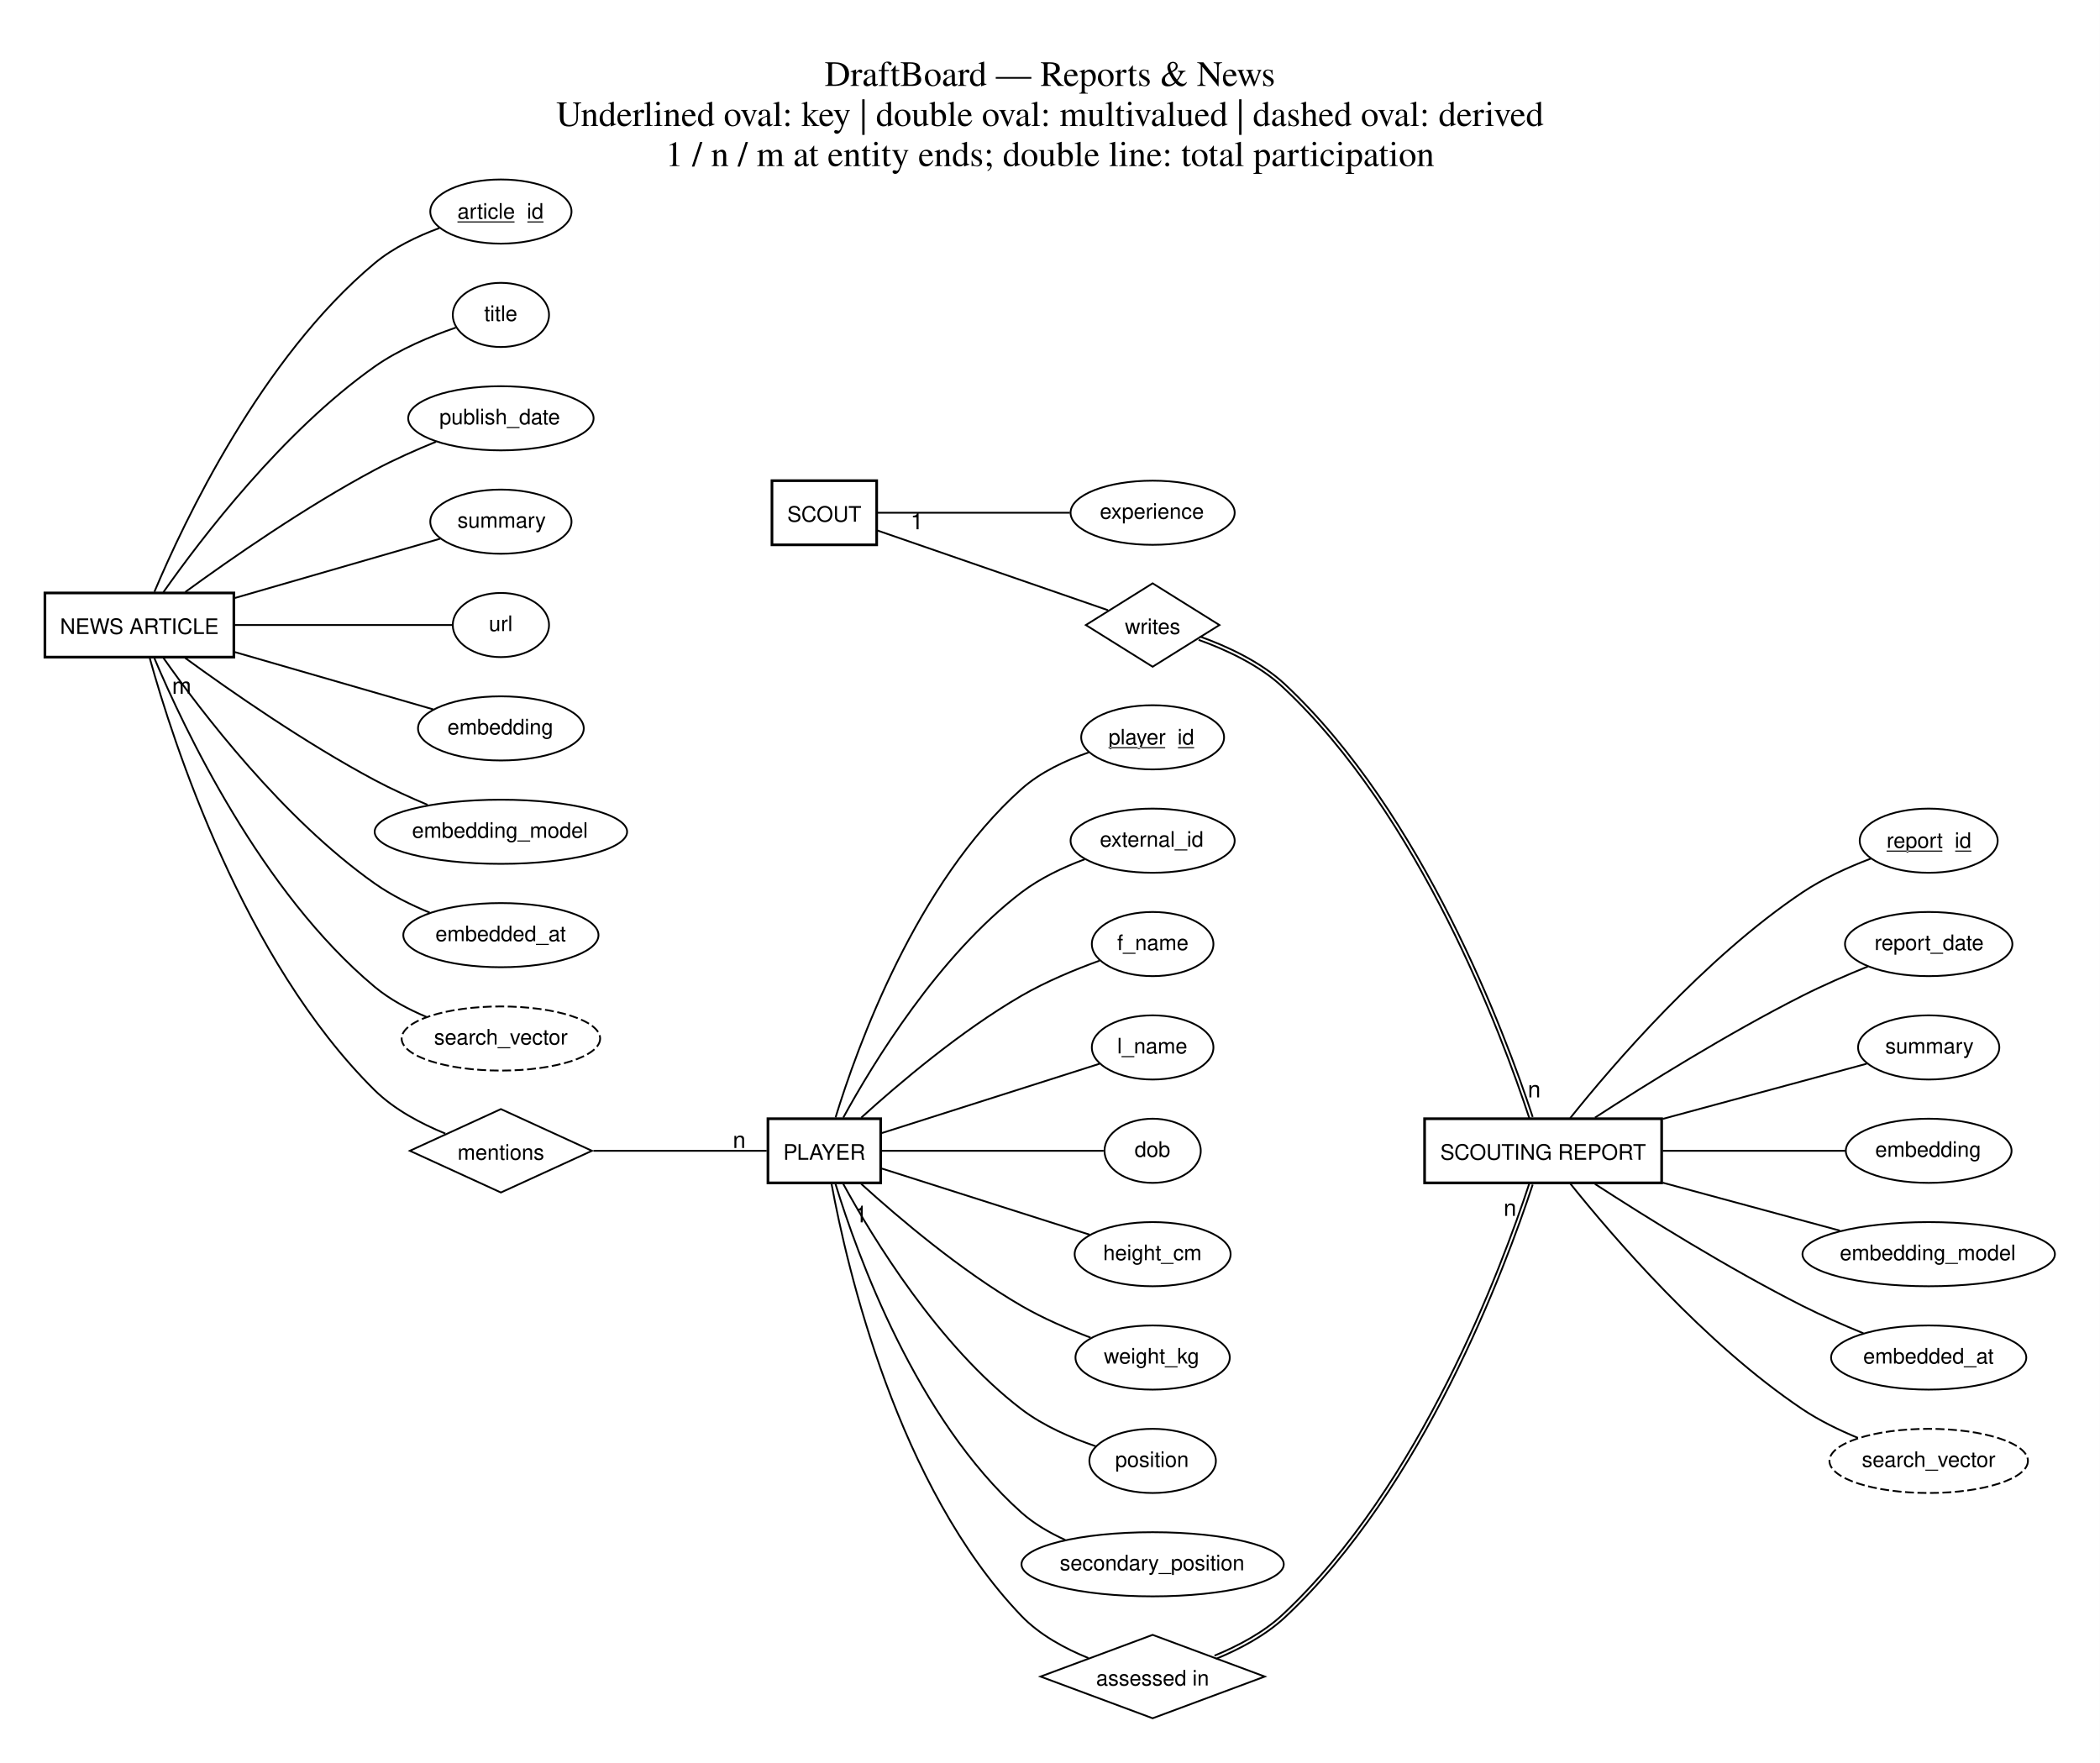
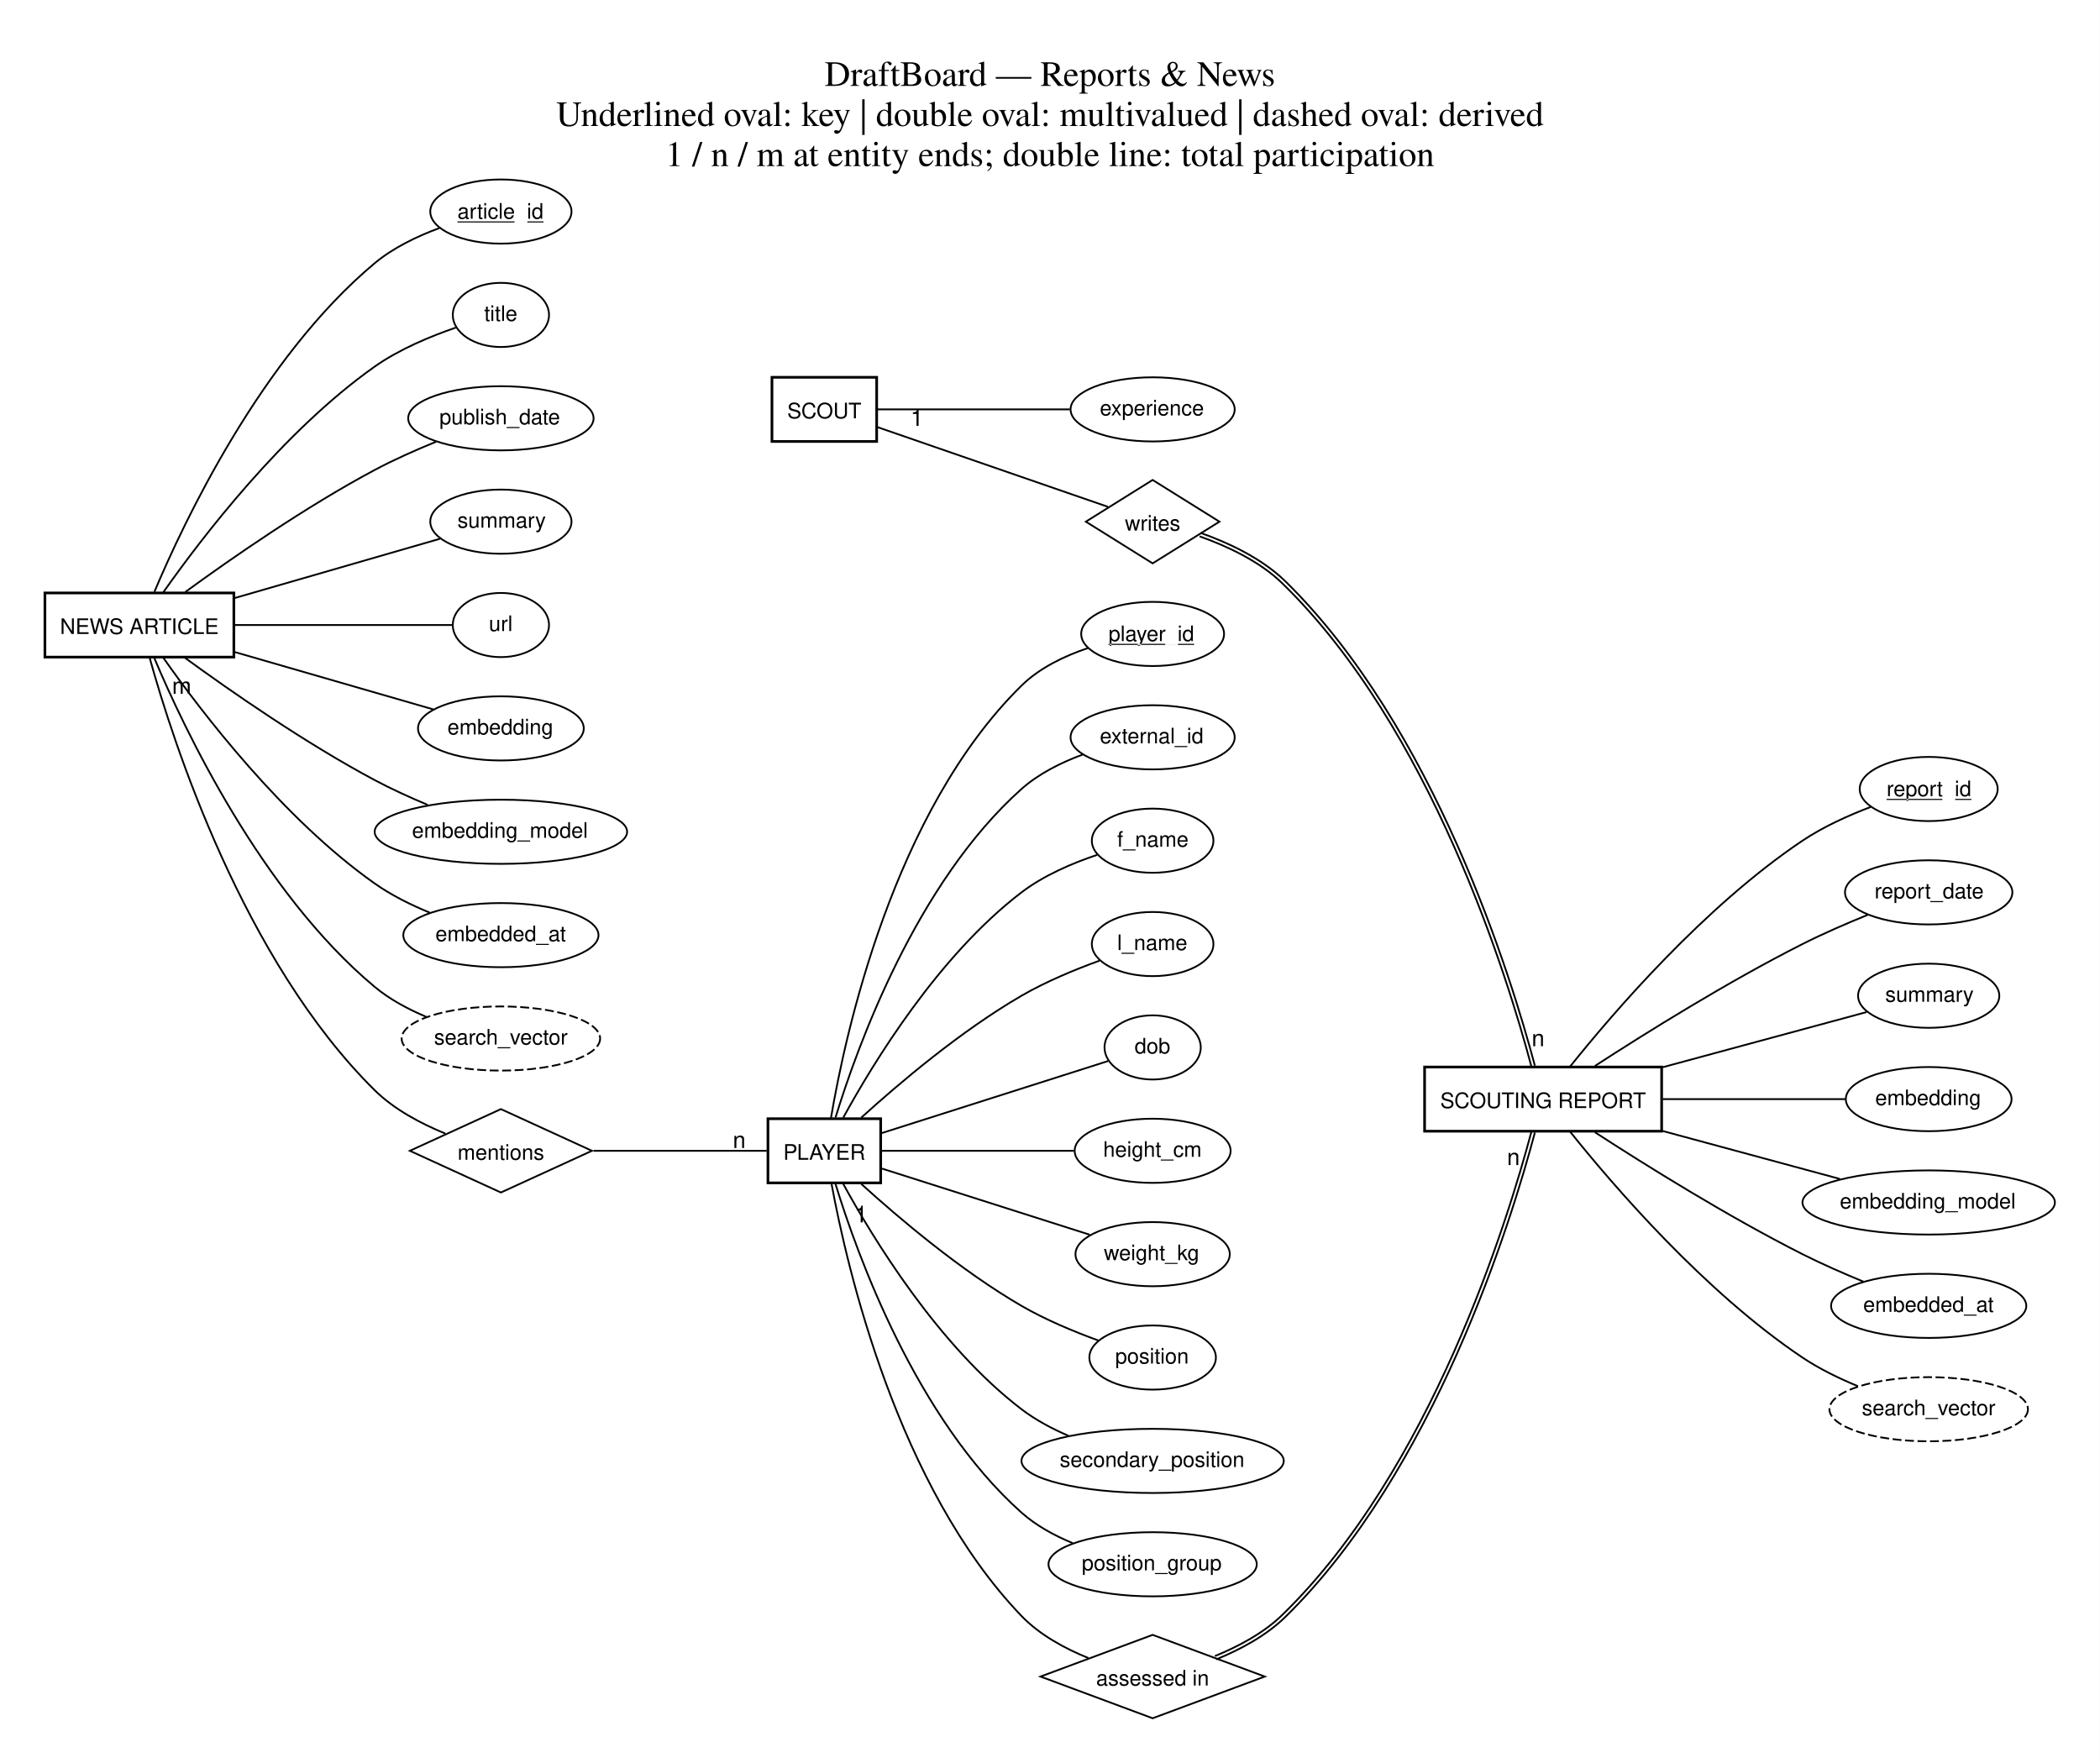
<svg xmlns="http://www.w3.org/2000/svg" width="1800pt" height="1511pt" viewBox="0.00 0.00 1800.00 1511.00">
  <g id="graph0" class="graph" transform="scale(1.52778 1.52778) rotate(0) translate(25.2 964.1)">
    <polygon fill="white" stroke="none" points="-25.2,25.2 -25.2,-964.1 1152.9,-964.1 1152.9,25.2 -25.2,25.2" />
    <text xml:space="preserve" text-anchor="middle" x="563.85" y="-915.9" font-family="Times,serif" font-size="20.00">DraftBoard — Reports &amp; News</text>
    <text xml:space="preserve" text-anchor="middle" x="563.85" y="-893.4" font-family="Times,serif" font-size="20.00">Underlined oval: key | double oval: multivalued | dashed oval: derived</text>
    <text xml:space="preserve" text-anchor="middle" x="563.85" y="-870.9" font-family="Times,serif" font-size="20.00">1 / n / m at entity ends; double line: total participation</text>
    <g id="node1" class="node">
      <polygon fill="none" stroke="black" stroke-width="1.5" points="468.9,-336.4 405.65,-336.4 405.65,-300.4 468.9,-300.4 468.9,-336.4" />
      <text xml:space="preserve" text-anchor="middle" x="437.27" y="-313.38" font-family="Helvetica,sans-Serif" font-size="12.00">PLAYER</text>
    </g>
    <g id="node2" class="node">
-       <ellipse fill="none" stroke="black" cx="621.47" cy="-550.4" rx="40.08" ry="18" />
-       <text xml:space="preserve" text-anchor="start" x="596.72" y="-546.38" font-family="Helvetica,sans-Serif" text-decoration="underline" font-size="12.00">player_id</text>
+       <ellipse fill="none" stroke="black" cx="621.47" cy="-608.4" rx="40.08" ry="18" />
+       <text xml:space="preserve" text-anchor="start" x="596.72" y="-604.38" font-family="Helvetica,sans-Serif" text-decoration="underline" font-size="12.00">player_id</text>
    </g>
    <g id="edge1" class="edge">
-       <path fill="none" stroke="black" d="M443.58,-337.11C455.66,-376.52 488.84,-468.77 547.9,-521.4 558.53,-530.88 572.65,-537.46 585.61,-541.93" />
+       <path fill="none" stroke="black" d="M441.03,-336.94C448.97,-383.9 476.03,-508.78 547.9,-579.4 558.06,-589.39 572.09,-596.06 585.12,-600.46" />
    </g>
    <g id="node3" class="node">
-       <ellipse fill="none" stroke="black" cx="621.47" cy="-492.4" rx="46.04" ry="18" />
-       <text xml:space="preserve" text-anchor="start" x="591.85" y="-489.02" font-family="Helvetica,sans-Serif" font-size="12.00">external_id</text>
+       <ellipse fill="none" stroke="black" cx="621.47" cy="-550.4" rx="46.04" ry="18" />
+       <text xml:space="preserve" text-anchor="start" x="591.85" y="-547.02" font-family="Helvetica,sans-Serif" font-size="12.00">external_id</text>
    </g>
    <g id="edge2" class="edge">
-       <path fill="none" stroke="black" d="M447.91,-337.01C464.51,-367.38 501.23,-427.79 547.9,-463.4 558.36,-471.38 571.31,-477.48 583.37,-481.98" />
+       <path fill="none" stroke="black" d="M443.58,-337.11C455.66,-376.52 488.84,-468.77 547.9,-521.4 557.62,-530.07 570.26,-536.31 582.26,-540.73" />
    </g>
    <g id="node4" class="node">
+       <ellipse fill="none" stroke="black" cx="621.47" cy="-492.4" rx="34.11" ry="18" />
+       <text xml:space="preserve" text-anchor="start" x="601.6" y="-489.02" font-family="Helvetica,sans-Serif" font-size="12.00">f_name</text>
+     </g>
+     <g id="edge3" class="edge">
+       <path fill="none" stroke="black" d="M447.91,-337.01C464.51,-367.38 501.23,-427.79 547.9,-463.4 560.41,-472.95 576.48,-479.8 590.32,-484.43" />
+     </g>
+     <g id="node5" class="node">
      <ellipse fill="none" stroke="black" cx="621.47" cy="-434.4" rx="34.11" ry="18" />
-       <text xml:space="preserve" text-anchor="start" x="601.6" y="-431.02" font-family="Helvetica,sans-Serif" font-size="12.00">f_name</text>
-     </g>
-     <g id="edge3" class="edge">
+       <text xml:space="preserve" text-anchor="start" x="601.6" y="-431.02" font-family="Helvetica,sans-Serif" font-size="12.00">l_name</text>
+     </g>
+     <g id="edge4" class="edge">
      <path fill="none" stroke="black" d="M457.99,-336.99C478.99,-356.06 513.85,-385.65 547.9,-405.4 561.63,-413.36 577.97,-420.11 591.66,-425.08" />
    </g>
-     <g id="node5" class="node">
-       <ellipse fill="none" stroke="black" cx="621.47" cy="-376.4" rx="34.11" ry="18" />
-       <text xml:space="preserve" text-anchor="start" x="601.6" y="-373.02" font-family="Helvetica,sans-Serif" font-size="12.00">l_name</text>
-     </g>
-     <g id="edge4" class="edge">
-       <path fill="none" stroke="black" d="M469.59,-328.37C503.88,-339.29 558.4,-356.64 591.66,-367.23" />
-     </g>
    <g id="node6" class="node">
-       <ellipse fill="none" stroke="black" cx="621.47" cy="-318.4" rx="27" ry="18" />
-       <text xml:space="preserve" text-anchor="start" x="611.35" y="-315.02" font-family="Helvetica,sans-Serif" font-size="12.00">dob</text>
+       <ellipse fill="none" stroke="black" cx="621.47" cy="-376.4" rx="27" ry="18" />
+       <text xml:space="preserve" text-anchor="start" x="611.35" y="-373.02" font-family="Helvetica,sans-Serif" font-size="12.00">dob</text>
    </g>
    <g id="edge5" class="edge">
-       <path fill="none" stroke="black" d="M469.59,-318.4C504.7,-318.4 561,-318.4 593.99,-318.4" />
+       <path fill="none" stroke="black" d="M469.59,-328.37C505.61,-339.84 563.95,-358.41 596.53,-368.78" />
    </g>
    <g id="node7" class="node">
-       <ellipse fill="none" stroke="black" cx="621.47" cy="-260.4" rx="43.75" ry="18" />
-       <text xml:space="preserve" text-anchor="start" x="593.72" y="-257.02" font-family="Helvetica,sans-Serif" font-size="12.00">height_cm</text>
+       <ellipse fill="none" stroke="black" cx="621.47" cy="-318.4" rx="43.75" ry="18" />
+       <text xml:space="preserve" text-anchor="start" x="593.72" y="-315.02" font-family="Helvetica,sans-Serif" font-size="12.00">height_cm</text>
    </g>
    <g id="edge6" class="edge">
+       <path fill="none" stroke="black" d="M469.59,-318.4C499.3,-318.4 544.2,-318.4 577.3,-318.4" />
+     </g>
+     <g id="node8" class="node">
+       <ellipse fill="none" stroke="black" cx="621.47" cy="-260.4" rx="43.29" ry="18" />
+       <text xml:space="preserve" text-anchor="start" x="594.1" y="-257.02" font-family="Helvetica,sans-Serif" font-size="12.00">weight_kg</text>
+     </g>
+     <g id="edge7" class="edge">
      <path fill="none" stroke="black" d="M469.59,-308.43C502.05,-298.1 552.63,-282 586.15,-271.32" />
    </g>
-     <g id="node8" class="node">
-       <ellipse fill="none" stroke="black" cx="621.47" cy="-202.4" rx="43.29" ry="18" />
-       <text xml:space="preserve" text-anchor="start" x="594.1" y="-199.02" font-family="Helvetica,sans-Serif" font-size="12.00">weight_kg</text>
-     </g>
-     <g id="edge7" class="edge">
-       <path fill="none" stroke="black" d="M457.99,-299.81C478.99,-280.74 513.85,-251.15 547.9,-231.4 559.99,-224.39 574.1,-218.33 586.64,-213.58" />
-     </g>
    <g id="node9" class="node">
-       <ellipse fill="none" stroke="black" cx="621.47" cy="-144.4" rx="35.49" ry="18" />
-       <text xml:space="preserve" text-anchor="start" x="600.47" y="-141.02" font-family="Helvetica,sans-Serif" font-size="12.00">position</text>
+       <ellipse fill="none" stroke="black" cx="621.47" cy="-202.4" rx="35.49" ry="18" />
+       <text xml:space="preserve" text-anchor="start" x="600.47" y="-199.02" font-family="Helvetica,sans-Serif" font-size="12.00">position</text>
    </g>
    <g id="edge8" class="edge">
-       <path fill="none" stroke="black" d="M447.91,-299.79C464.51,-269.42 501.23,-209.01 547.9,-173.4 560.19,-164.02 575.93,-157.24 589.61,-152.61" />
+       <path fill="none" stroke="black" d="M457.99,-299.81C478.99,-280.74 513.85,-251.15 547.9,-231.4 561.4,-223.57 577.41,-216.93 590.96,-211.98" />
    </g>
    <g id="node10" class="node">
-       <ellipse fill="none" stroke="black" cx="621.47" cy="-86.4" rx="73.58" ry="18" />
-       <text xml:space="preserve" text-anchor="start" x="569.35" y="-83.02" font-family="Helvetica,sans-Serif" font-size="12.00">secondary_position</text>
+       <ellipse fill="none" stroke="black" cx="621.47" cy="-144.4" rx="73.58" ry="18" />
+       <text xml:space="preserve" text-anchor="start" x="569.35" y="-141.02" font-family="Helvetica,sans-Serif" font-size="12.00">secondary_position</text>
    </g>
    <g id="edge9" class="edge">
-       <path fill="none" stroke="black" d="M443.58,-299.69C455.66,-260.28 488.84,-168.03 547.9,-115.4 554.99,-109.08 563.63,-104.05 572.44,-100.07" />
-     </g>
-     <g id="node31" class="node">
+       <path fill="none" stroke="black" d="M447.91,-299.79C464.51,-269.42 501.23,-209.01 547.9,-173.4 555.77,-167.39 565.06,-162.45 574.31,-158.46" />
+     </g>
+     <g id="node11" class="node">
+       <ellipse fill="none" stroke="black" cx="621.47" cy="-86.4" rx="58.43" ry="18" />
+       <text xml:space="preserve" text-anchor="start" x="581.72" y="-83.02" font-family="Helvetica,sans-Serif" font-size="12.00">position_group</text>
+     </g>
+     <g id="edge10" class="edge">
+       <path fill="none" stroke="black" d="M443.58,-299.69C455.66,-260.28 488.84,-168.03 547.9,-115.4 556.1,-108.09 566.38,-102.5 576.6,-98.28" />
+     </g>
+     <g id="node32" class="node">
      <polygon fill="none" stroke="black" points="621.47,-46.8 558.56,-23.4 621.47,0 684.39,-23.4 621.47,-46.8" />
      <text xml:space="preserve" text-anchor="middle" x="621.47" y="-18.37" font-family="Helvetica,sans-Serif" font-size="12.00">assessed in</text>
    </g>
-     <g id="edge27" class="edge">
+     <g id="edge28" class="edge">
      <path fill="none" stroke="black" d="M441.34,-299.76C449.93,-253.12 478.28,-129.89 547.9,-57.4 558.11,-46.76 572.31,-39.1 585.44,-33.78" />
      <text xml:space="preserve" text-anchor="middle" x="457.94" y="-278.23" font-family="Helvetica,sans-Serif" font-size="13.00">1</text>
    </g>
-     <g id="node11" class="node">
-       <polygon fill="none" stroke="black" stroke-width="1.5" points="466.65,-694.4 407.9,-694.4 407.9,-658.4 466.65,-658.4 466.65,-694.4" />
-       <text xml:space="preserve" text-anchor="middle" x="437.27" y="-671.38" font-family="Helvetica,sans-Serif" font-size="12.00">SCOUT</text>
-     </g>
    <g id="node12" class="node">
-       <ellipse fill="none" stroke="black" cx="621.47" cy="-676.4" rx="46.04" ry="18" />
-       <text xml:space="preserve" text-anchor="start" x="591.85" y="-673.02" font-family="Helvetica,sans-Serif" font-size="12.00">experience</text>
-     </g>
-     <g id="edge10" class="edge">
-       <path fill="none" stroke="black" d="M467.14,-676.4C496.14,-676.4 541.26,-676.4 575.05,-676.4" />
-     </g>
-     <g id="node32" class="node">
-       <polygon fill="none" stroke="black" points="621.47,-636.8 584,-613.4 621.47,-590 658.95,-613.4 621.47,-636.8" />
-       <text xml:space="preserve" text-anchor="middle" x="621.47" y="-608.38" font-family="Helvetica,sans-Serif" font-size="12.00">writes</text>
-     </g>
-     <g id="edge29" class="edge">
-       <path fill="none" stroke="black" d="M467.14,-666.42C502.86,-654.07 563.04,-633.26 596.39,-621.73" />
-       <text xml:space="preserve" text-anchor="middle" x="489.26" y="-667.13" font-family="Helvetica,sans-Serif" font-size="13.00">1</text>
+       <polygon fill="none" stroke="black" stroke-width="1.5" points="466.65,-752.4 407.9,-752.4 407.9,-716.4 466.65,-716.4 466.65,-752.4" />
+       <text xml:space="preserve" text-anchor="middle" x="437.27" y="-729.38" font-family="Helvetica,sans-Serif" font-size="12.00">SCOUT</text>
    </g>
    <g id="node13" class="node">
-       <polygon fill="none" stroke="black" stroke-width="1.5" points="907.05,-336.4 774.05,-336.4 774.05,-300.4 907.05,-300.4 907.05,-336.4" />
-       <text xml:space="preserve" text-anchor="middle" x="840.55" y="-313.38" font-family="Helvetica,sans-Serif" font-size="12.00">SCOUTING REPORT</text>
+       <ellipse fill="none" stroke="black" cx="621.47" cy="-734.4" rx="46.04" ry="18" />
+       <text xml:space="preserve" text-anchor="start" x="591.85" y="-731.02" font-family="Helvetica,sans-Serif" font-size="12.00">experience</text>
+     </g>
+     <g id="edge11" class="edge">
+       <path fill="none" stroke="black" d="M467.14,-734.4C496.14,-734.4 541.26,-734.4 575.05,-734.4" />
+     </g>
+     <g id="node33" class="node">
+       <polygon fill="none" stroke="black" points="621.47,-694.8 584,-671.4 621.47,-648 658.95,-671.4 621.47,-694.8" />
+       <text xml:space="preserve" text-anchor="middle" x="621.47" y="-666.38" font-family="Helvetica,sans-Serif" font-size="12.00">writes</text>
+     </g>
+     <g id="edge30" class="edge">
+       <path fill="none" stroke="black" d="M467.14,-724.42C502.86,-712.07 563.04,-691.26 596.39,-679.73" />
+       <text xml:space="preserve" text-anchor="middle" x="489.26" y="-725.13" font-family="Helvetica,sans-Serif" font-size="13.00">1</text>
    </g>
    <g id="node14" class="node">
-       <ellipse fill="none" stroke="black" cx="1056.87" cy="-492.4" rx="38.7" ry="18" />
-       <text xml:space="preserve" text-anchor="start" x="1033.25" y="-488.38" font-family="Helvetica,sans-Serif" text-decoration="underline" font-size="12.00">report_id</text>
-     </g>
-     <g id="edge11" class="edge">
-       <path fill="none" stroke="black" d="M855.74,-336.74C879.74,-366.73 931.14,-426.6 986.05,-463.4 997.72,-471.22 1011.83,-477.57 1024.3,-482.31" />
+       <polygon fill="none" stroke="black" stroke-width="1.5" points="907.05,-365.4 774.05,-365.4 774.05,-329.4 907.05,-329.4 907.05,-365.4" />
+       <text xml:space="preserve" text-anchor="middle" x="840.55" y="-342.38" font-family="Helvetica,sans-Serif" font-size="12.00">SCOUTING REPORT</text>
    </g>
    <g id="node15" class="node">
-       <ellipse fill="none" stroke="black" cx="1056.87" cy="-434.4" rx="46.96" ry="18" />
-       <text xml:space="preserve" text-anchor="start" x="1026.5" y="-431.02" font-family="Helvetica,sans-Serif" font-size="12.00">report_date</text>
+       <ellipse fill="none" stroke="black" cx="1056.87" cy="-521.4" rx="38.7" ry="18" />
+       <text xml:space="preserve" text-anchor="start" x="1033.25" y="-517.38" font-family="Helvetica,sans-Serif" text-decoration="underline" font-size="12.00">report_id</text>
    </g>
    <g id="edge12" class="edge">
-       <path fill="none" stroke="black" d="M869.63,-337.01C898.24,-355.57 944.23,-384.27 986.05,-405.4 997.77,-411.32 1010.98,-417.04 1022.74,-421.81" />
+       <path fill="none" stroke="black" d="M855.74,-365.74C879.74,-395.73 931.14,-455.6 986.05,-492.4 997.72,-500.22 1011.83,-506.57 1024.3,-511.31" />
    </g>
    <g id="node16" class="node">
-       <ellipse fill="none" stroke="black" cx="1056.87" cy="-376.4" rx="39.62" ry="18" />
-       <text xml:space="preserve" text-anchor="start" x="1032.5" y="-373.02" font-family="Helvetica,sans-Serif" font-size="12.00">summary</text>
+       <ellipse fill="none" stroke="black" cx="1056.87" cy="-463.4" rx="46.96" ry="18" />
+       <text xml:space="preserve" text-anchor="start" x="1026.5" y="-460.02" font-family="Helvetica,sans-Serif" font-size="12.00">report_date</text>
    </g>
    <g id="edge13" class="edge">
-       <path fill="none" stroke="black" d="M907.6,-336.28C945.48,-346.53 991.45,-358.96 1022.06,-367.25" />
+       <path fill="none" stroke="black" d="M869.63,-366.01C898.24,-384.57 944.23,-413.27 986.05,-434.4 997.77,-440.32 1010.98,-446.04 1022.74,-450.81" />
    </g>
    <g id="node17" class="node">
-       <ellipse fill="none" stroke="black" cx="1056.87" cy="-318.4" rx="46.5" ry="18" />
-       <text xml:space="preserve" text-anchor="start" x="1026.87" y="-315.02" font-family="Helvetica,sans-Serif" font-size="12.00">embedding</text>
+       <ellipse fill="none" stroke="black" cx="1056.87" cy="-405.4" rx="39.62" ry="18" />
+       <text xml:space="preserve" text-anchor="start" x="1032.5" y="-402.02" font-family="Helvetica,sans-Serif" font-size="12.00">summary</text>
    </g>
    <g id="edge14" class="edge">
-       <path fill="none" stroke="black" d="M907.6,-318.4C940.81,-318.4 980.23,-318.4 1010.07,-318.4" />
+       <path fill="none" stroke="black" d="M907.6,-365.28C945.48,-375.53 991.45,-387.96 1022.06,-396.25" />
    </g>
    <g id="node18" class="node">
-       <ellipse fill="none" stroke="black" cx="1056.87" cy="-260.4" rx="70.82" ry="18" />
-       <text xml:space="preserve" text-anchor="start" x="1007" y="-257.02" font-family="Helvetica,sans-Serif" font-size="12.00">embedding_model</text>
+       <ellipse fill="none" stroke="black" cx="1056.87" cy="-347.4" rx="46.5" ry="18" />
+       <text xml:space="preserve" text-anchor="start" x="1026.87" y="-344.02" font-family="Helvetica,sans-Serif" font-size="12.00">embedding</text>
    </g>
    <g id="edge15" class="edge">
-       <path fill="none" stroke="black" d="M907.6,-300.52C939.7,-291.84 977.61,-281.58 1007.05,-273.61" />
+       <path fill="none" stroke="black" d="M907.6,-347.4C940.81,-347.4 980.23,-347.4 1010.07,-347.4" />
    </g>
    <g id="node19" class="node">
-       <ellipse fill="none" stroke="black" cx="1056.87" cy="-202.4" rx="54.76" ry="18" />
-       <text xml:space="preserve" text-anchor="start" x="1020.12" y="-199.02" font-family="Helvetica,sans-Serif" font-size="12.00">embedded_at</text>
+       <ellipse fill="none" stroke="black" cx="1056.87" cy="-289.4" rx="70.82" ry="18" />
+       <text xml:space="preserve" text-anchor="start" x="1007" y="-286.02" font-family="Helvetica,sans-Serif" font-size="12.00">embedding_model</text>
    </g>
    <g id="edge16" class="edge">
-       <path fill="none" stroke="black" d="M869.63,-299.79C898.24,-281.23 944.23,-252.53 986.05,-231.4 996.95,-225.9 1009.14,-220.56 1020.25,-216" />
+       <path fill="none" stroke="black" d="M907.6,-329.52C939.7,-320.84 977.61,-310.58 1007.05,-302.61" />
    </g>
    <g id="node20" class="node">
-       <ellipse fill="none" stroke="black" stroke-dasharray="5,2" cx="1056.87" cy="-144.4" rx="55.68" ry="18" />
-       <text xml:space="preserve" text-anchor="start" x="1019.37" y="-141.02" font-family="Helvetica,sans-Serif" font-size="12.00">search_vector</text>
+       <ellipse fill="none" stroke="black" cx="1056.87" cy="-231.4" rx="54.76" ry="18" />
+       <text xml:space="preserve" text-anchor="start" x="1020.12" y="-228.02" font-family="Helvetica,sans-Serif" font-size="12.00">embedded_at</text>
    </g>
    <g id="edge17" class="edge">
-       <path fill="none" stroke="black" d="M855.74,-300.06C879.74,-270.07 931.14,-210.2 986.05,-173.4 995.54,-167.04 1006.64,-161.66 1017.16,-157.32" />
+       <path fill="none" stroke="black" d="M869.63,-328.79C898.24,-310.23 944.23,-281.53 986.05,-260.4 996.95,-254.9 1009.14,-249.56 1020.25,-245" />
    </g>
    <g id="node21" class="node">
+       <ellipse fill="none" stroke="black" stroke-dasharray="5,2" cx="1056.87" cy="-173.4" rx="55.68" ry="18" />
+       <text xml:space="preserve" text-anchor="start" x="1019.37" y="-170.02" font-family="Helvetica,sans-Serif" font-size="12.00">search_vector</text>
+     </g>
+     <g id="edge18" class="edge">
+       <path fill="none" stroke="black" d="M855.74,-329.06C879.74,-299.07 931.14,-239.2 986.05,-202.4 995.54,-196.04 1006.64,-190.66 1017.16,-186.32" />
+     </g>
+     <g id="node22" class="node">
      <polygon fill="none" stroke="black" stroke-width="1.5" points="106,-631.4 0,-631.4 0,-595.4 106,-595.4 106,-631.4" />
      <text xml:space="preserve" text-anchor="middle" x="53" y="-608.38" font-family="Helvetica,sans-Serif" font-size="12.00">NEWS ARTICLE</text>
    </g>
-     <g id="node22" class="node">
+     <g id="node23" class="node">
      <ellipse fill="none" stroke="black" cx="255.82" cy="-845.4" rx="39.62" ry="18" />
      <text xml:space="preserve" text-anchor="start" x="231.45" y="-841.38" font-family="Helvetica,sans-Serif" text-decoration="underline" font-size="12.00">article_id</text>
    </g>
-     <g id="edge18" class="edge">
+     <g id="edge19" class="edge">
      <path fill="none" stroke="black" d="M61.43,-632.04C77.97,-671.31 121.41,-763.31 185,-816.4 195.48,-825.15 208.97,-831.58 221.29,-836.12" />
    </g>
-     <g id="node23" class="node">
+     <g id="node24" class="node">
      <ellipse fill="none" stroke="black" cx="255.82" cy="-787.4" rx="27" ry="18" />
      <text xml:space="preserve" text-anchor="start" x="246.45" y="-784.02" font-family="Helvetica,sans-Serif" font-size="12.00">title</text>
    </g>
-     <g id="edge19" class="edge">
+     <g id="edge20" class="edge">
      <path fill="none" stroke="black" d="M66.47,-631.83C87.66,-661.95 133.46,-722 185,-758.4 198.83,-768.17 216.45,-775.45 230.53,-780.28" />
    </g>
-     <g id="node24" class="node">
+     <g id="node25" class="node">
      <ellipse fill="none" stroke="black" cx="255.82" cy="-729.4" rx="52.01" ry="18" />
      <text xml:space="preserve" text-anchor="start" x="221.32" y="-726.02" font-family="Helvetica,sans-Serif" font-size="12.00">publish_date</text>
    </g>
-     <g id="edge20" class="edge">
+     <g id="edge21" class="edge">
      <path fill="none" stroke="black" d="M78.71,-631.9C104.4,-650.64 146.22,-679.72 185,-700.4 195.89,-706.21 208.19,-711.66 219.41,-716.23" />
    </g>
-     <g id="node25" class="node">
+     <g id="node26" class="node">
      <ellipse fill="none" stroke="black" cx="255.82" cy="-671.4" rx="39.62" ry="18" />
      <text xml:space="preserve" text-anchor="start" x="231.45" y="-668.02" font-family="Helvetica,sans-Serif" font-size="12.00">summary</text>
    </g>
-     <g id="edge21" class="edge">
+     <g id="edge22" class="edge">
      <path fill="none" stroke="black" d="M106.5,-628.56C142.99,-639.1 190.51,-652.83 221.81,-661.86" />
    </g>
-     <g id="node26" class="node">
+     <g id="node27" class="node">
      <ellipse fill="none" stroke="black" cx="255.82" cy="-613.4" rx="27" ry="18" />
      <text xml:space="preserve" text-anchor="start" x="249.07" y="-610.02" font-family="Helvetica,sans-Serif" font-size="12.00">url</text>
    </g>
-     <g id="edge22" class="edge">
+     <g id="edge23" class="edge">
      <path fill="none" stroke="black" d="M106.5,-613.4C145.67,-613.4 197.53,-613.4 228.41,-613.4" />
    </g>
-     <g id="node27" class="node">
+     <g id="node28" class="node">
      <ellipse fill="none" stroke="black" cx="255.82" cy="-555.4" rx="46.5" ry="18" />
      <text xml:space="preserve" text-anchor="start" x="225.82" y="-552.02" font-family="Helvetica,sans-Serif" font-size="12.00">embedding</text>
    </g>
-     <g id="edge23" class="edge">
+     <g id="edge24" class="edge">
      <path fill="none" stroke="black" d="M106.5,-598.24C141.48,-588.13 186.6,-575.1 217.84,-566.08" />
    </g>
-     <g id="node28" class="node">
+     <g id="node29" class="node">
      <ellipse fill="none" stroke="black" cx="255.82" cy="-497.4" rx="70.82" ry="18" />
      <text xml:space="preserve" text-anchor="start" x="205.95" y="-494.02" font-family="Helvetica,sans-Serif" font-size="12.00">embedding_model</text>
    </g>
-     <g id="edge24" class="edge">
+     <g id="edge25" class="edge">
      <path fill="none" stroke="black" d="M78.71,-594.9C104.4,-576.16 146.22,-547.08 185,-526.4 194.38,-521.4 204.82,-516.66 214.7,-512.51" />
    </g>
-     <g id="node29" class="node">
+     <g id="node30" class="node">
      <ellipse fill="none" stroke="black" cx="255.82" cy="-439.4" rx="54.76" ry="18" />
      <text xml:space="preserve" text-anchor="start" x="219.07" y="-436.02" font-family="Helvetica,sans-Serif" font-size="12.00">embedded_at</text>
    </g>
-     <g id="edge25" class="edge">
+     <g id="edge26" class="edge">
      <path fill="none" stroke="black" d="M66.47,-594.97C87.66,-564.85 133.46,-504.8 185,-468.4 194.33,-461.81 205.38,-456.35 215.91,-452.02" />
    </g>
-     <g id="node30" class="node">
+     <g id="node31" class="node">
      <ellipse fill="none" stroke="black" stroke-dasharray="5,2" cx="255.82" cy="-381.4" rx="55.68" ry="18" />
      <text xml:space="preserve" text-anchor="start" x="218.32" y="-378.02" font-family="Helvetica,sans-Serif" font-size="12.00">search_vector</text>
    </g>
-     <g id="edge26" class="edge">
+     <g id="edge27" class="edge">
      <path fill="none" stroke="black" d="M61.43,-594.76C77.97,-555.49 121.41,-463.49 185,-410.4 193.46,-403.33 203.89,-397.78 214.08,-393.51" />
    </g>
-     <g id="node33" class="node">
+     <g id="node34" class="node">
      <polygon fill="none" stroke="black" points="255.82,-341.8 204.74,-318.4 255.82,-295 306.9,-318.4 255.82,-341.8" />
      <text xml:space="preserve" text-anchor="middle" x="255.82" y="-313.38" font-family="Helvetica,sans-Serif" font-size="12.00">mentions</text>
    </g>
-     <g id="edge31" class="edge">
+     <g id="edge32" class="edge">
      <path fill="none" stroke="black" d="M58.82,-594.81C71.73,-548.27 111.25,-425.27 185,-352.4 196.03,-341.5 211.24,-333.53 224.65,-328.06" />
      <text xml:space="preserve" text-anchor="middle" x="76.74" y="-574.79" font-family="Helvetica,sans-Serif" font-size="13.00">m</text>
    </g>
-     <g id="edge28" class="edge">
-       <path fill="none" stroke="black" d="M656.94,-33.29C670.17,-38.74 684.64,-46.35 695.73,-56.67 773.37,-129.38 819.33,-252.7 834.7,-299.43" />
-       <path fill="none" stroke="black" d="M656.18,-35.14C669.24,-40.51 683.71,-48.12 694.37,-58.13 771.49,-130.07 817.46,-253.4 832.8,-300.06" />
-       <text xml:space="preserve" text-anchor="middle" x="821.97" y="-281.89" font-family="Helvetica,sans-Serif" font-size="13.00">n</text>
-     </g>
-     <g id="edge30" class="edge">
-       <path fill="none" stroke="black" d="M647.28,-605.08C662.34,-599.68 681.21,-591.03 694.37,-578.67 771.49,-506.73 817.46,-383.4 832.8,-336.74" />
-       <path fill="none" stroke="black" d="M647.95,-606.97C663.17,-601.5 682.05,-592.85 695.73,-580.13 773.37,-507.42 819.33,-384.1 834.7,-337.37" />
-       <text xml:space="preserve" text-anchor="middle" x="835.57" y="-348.36" font-family="Helvetica,sans-Serif" font-size="13.00">n</text>
-     </g>
-     <g id="edge32" class="edge">
+     <g id="edge29" class="edge">
+       <path fill="none" stroke="black" d="M657.16,-33.05C670.44,-38.47 684.86,-46.12 695.75,-56.68 779.53,-138.64 822.59,-278.52 835.92,-328.64" />
+       <path fill="none" stroke="black" d="M656.41,-34.9C669.5,-40.24 683.93,-47.88 694.35,-58.12 777.62,-139.23 820.68,-279.11 833.98,-329.15" />
+       <text xml:space="preserve" text-anchor="middle" x="823.89" y="-310.38" font-family="Helvetica,sans-Serif" font-size="13.00">n</text>
+     </g>
+     <g id="edge31" class="edge">
+       <path fill="none" stroke="black" d="M647.82,-663.16C662.89,-657.83 681.59,-649.22 694.35,-636.68 777.62,-555.57 820.68,-415.69 833.98,-365.65" />
+       <path fill="none" stroke="black" d="M648.49,-665.05C663.73,-659.65 682.42,-651.04 695.75,-638.12 779.53,-556.16 822.59,-416.28 835.92,-366.16" />
+       <text xml:space="preserve" text-anchor="middle" x="837.73" y="-377.07" font-family="Helvetica,sans-Serif" font-size="13.00">n</text>
+     </g>
+     <g id="edge33" class="edge">
      <path fill="none" stroke="black" d="M307.77,-318.4C339.06,-318.4 378.14,-318.4 404.94,-318.4" />
      <text xml:space="preserve" text-anchor="middle" x="389.54" y="-319.98" font-family="Helvetica,sans-Serif" font-size="13.00">n</text>
    </g>
  </g>
</svg>
